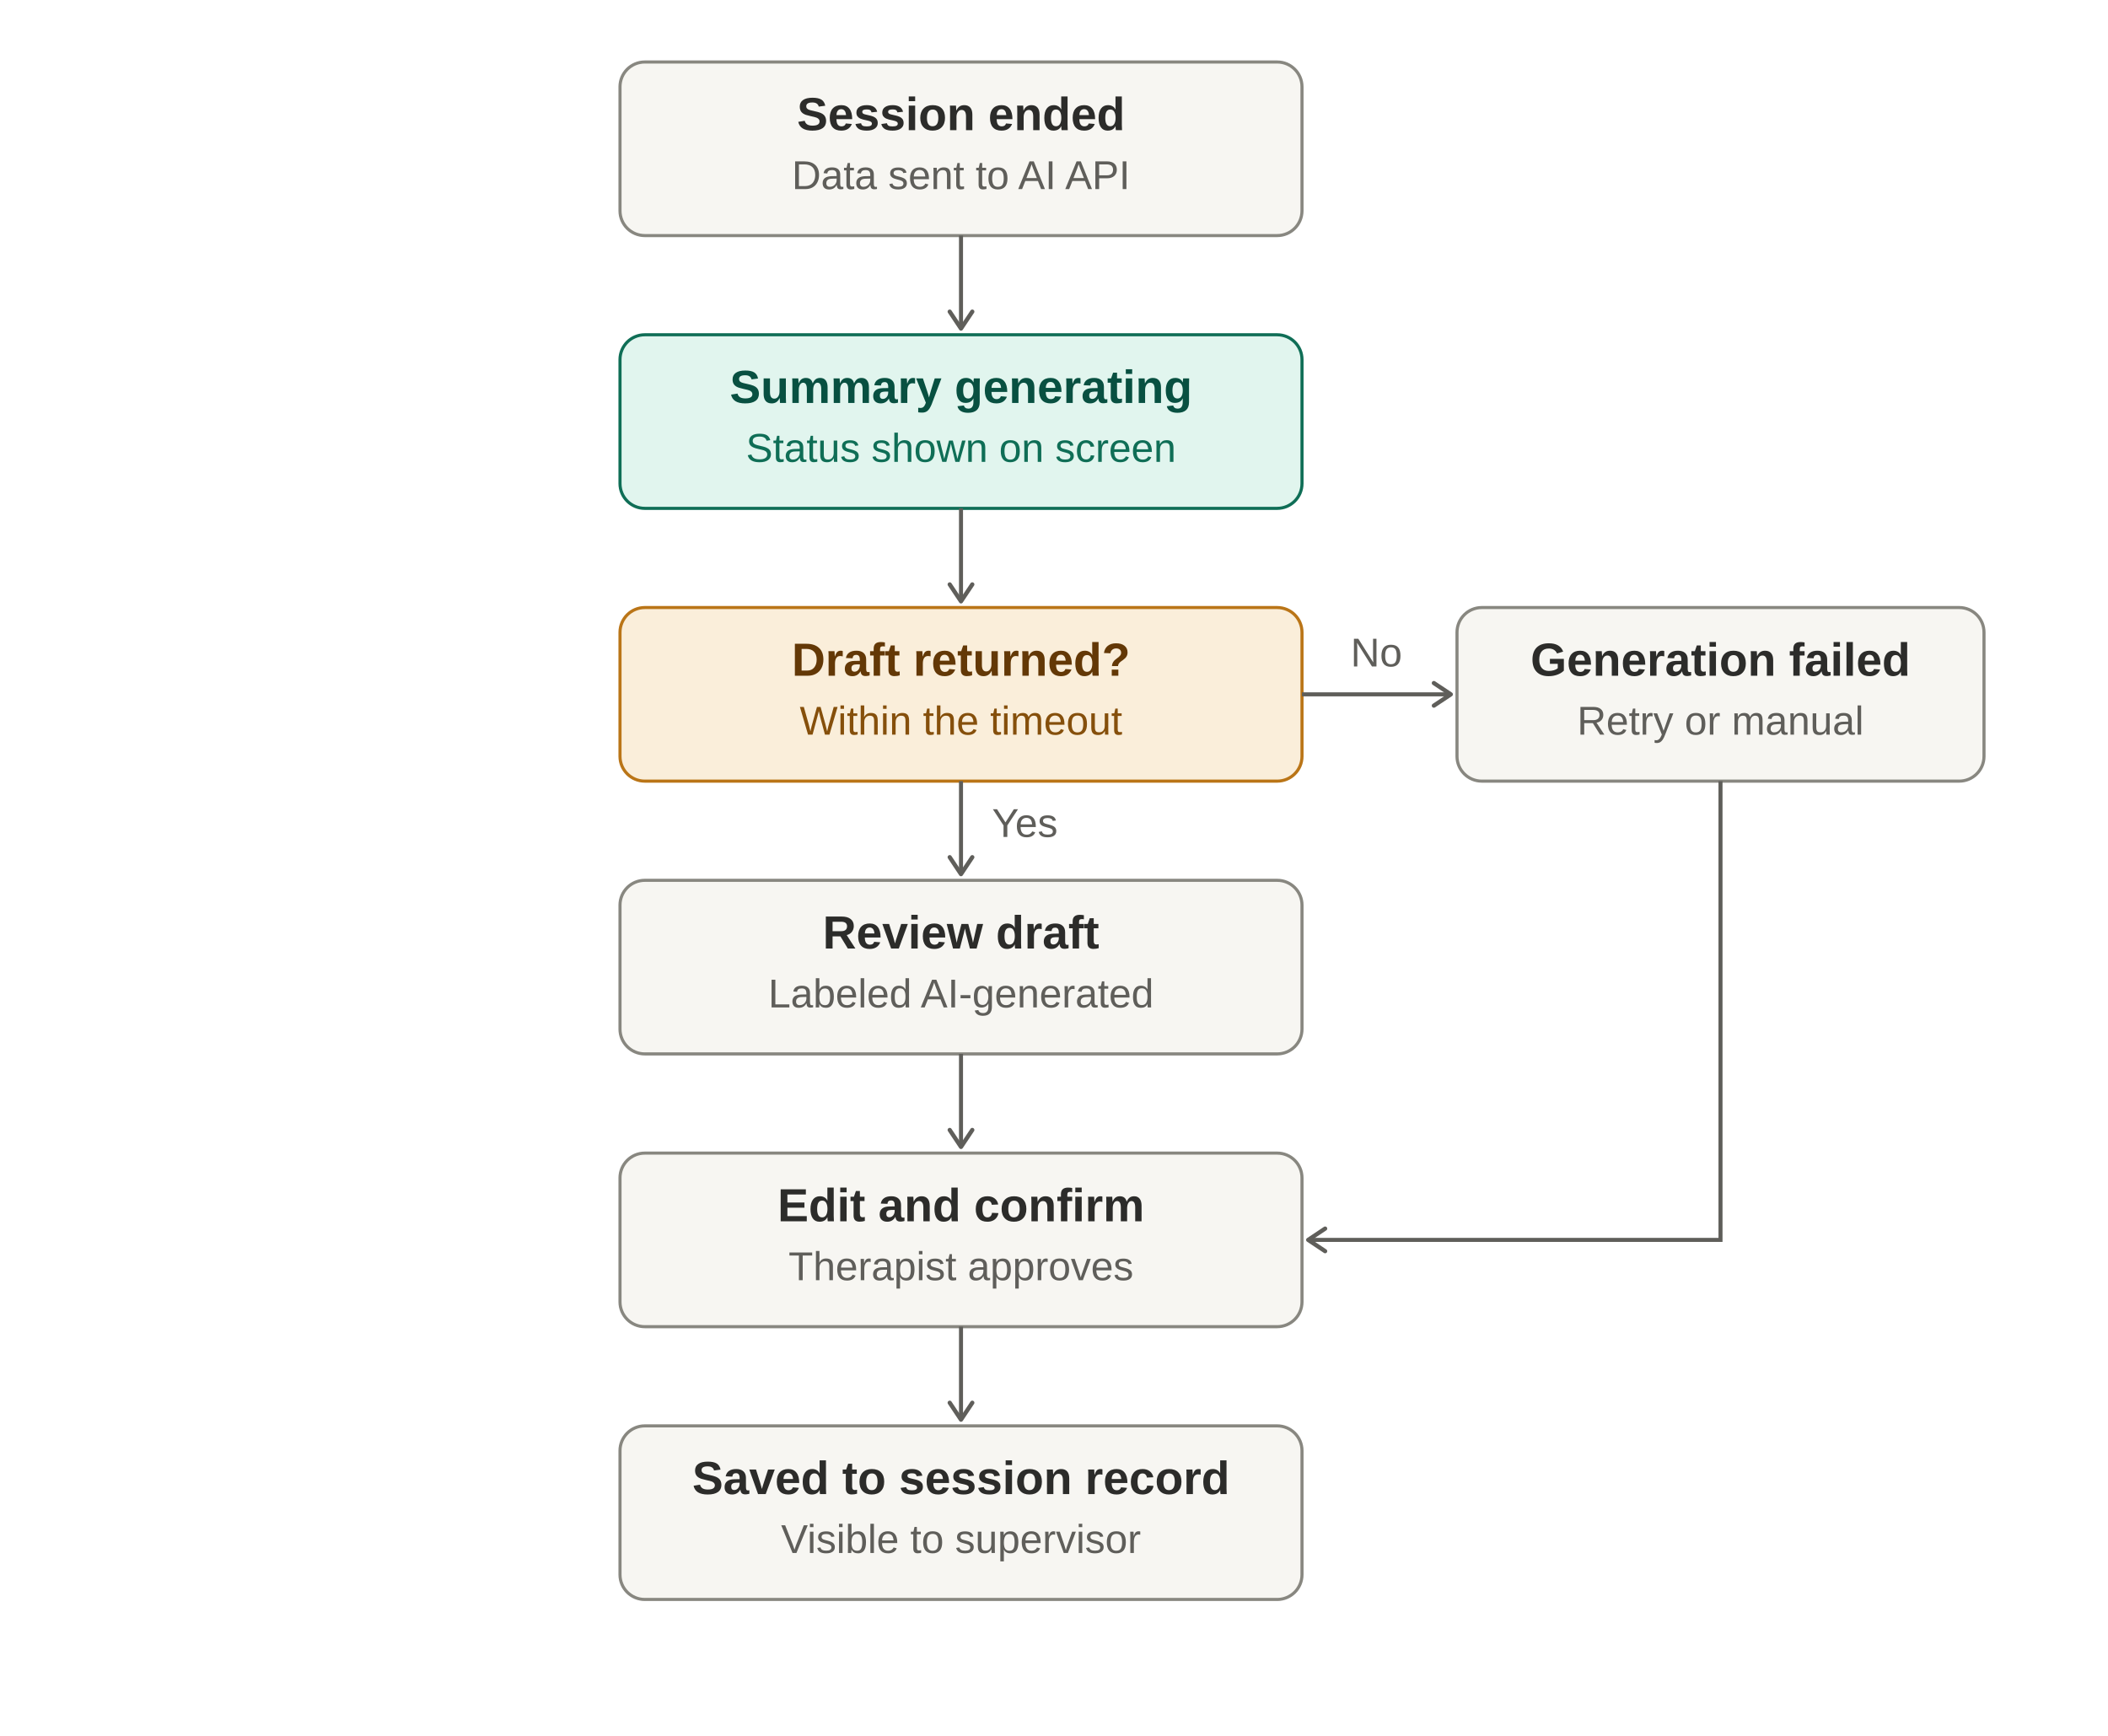
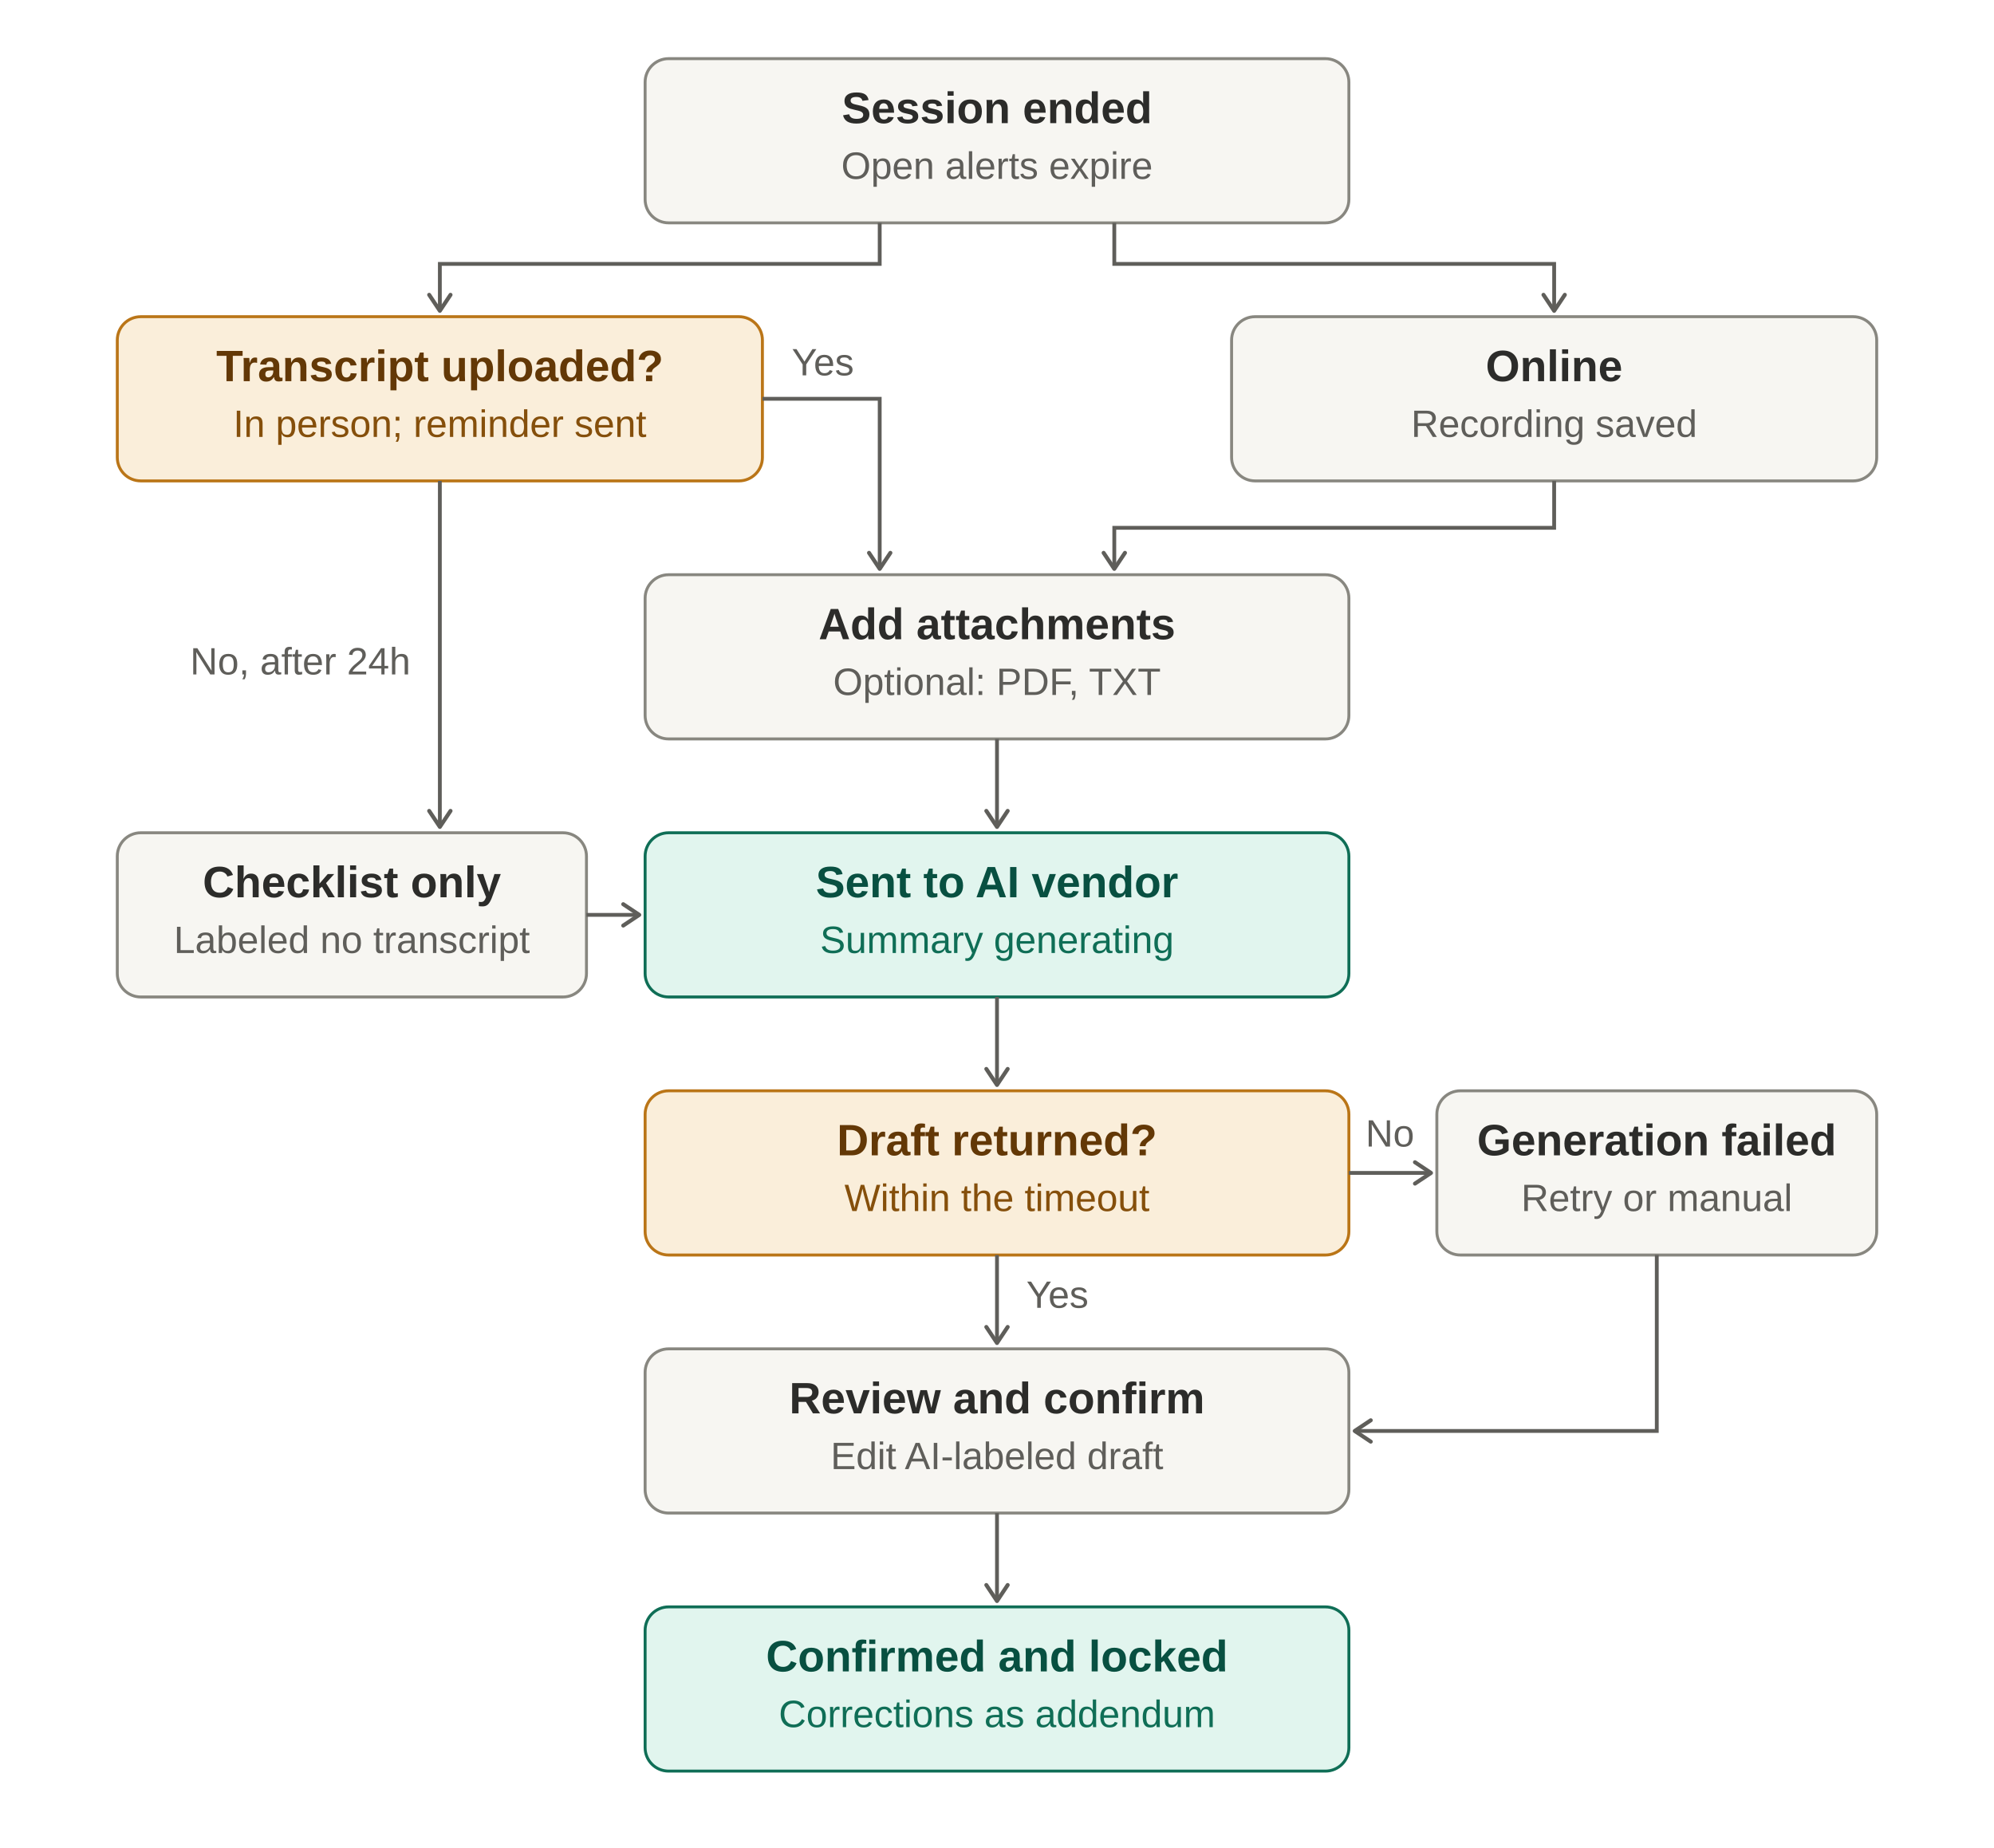
- <svg xmlns="http://www.w3.org/2000/svg" width="680" height="560" viewBox="0 0 680 560">
+ <svg xmlns="http://www.w3.org/2000/svg" width="680" height="630" viewBox="0 0 680 630">
  <defs>
    <marker id="a" viewBox="0 0 10 10" refX="8" refY="5" markerWidth="7" markerHeight="7" orient="auto-start-reverse">
      <path d="M2 1L8 5L2 9" fill="none" stroke="#5F5E5A" stroke-width="1.5" stroke-linecap="round" stroke-linejoin="round" />
    </marker>
  </defs>
-   <rect x="200" y="20" width="220" height="56" rx="8" fill="#F7F6F2" stroke="#888780" stroke-width="1" />
-   <text x="310.0" y="42" text-anchor="middle" font-family="Calibri, Carlito, Arial, sans-serif" font-size="15" font-weight="700" fill="#2C2C2A">Session ended</text>
-   <text x="310.0" y="61" text-anchor="middle" font-family="Calibri, Carlito, Arial, sans-serif" font-size="13" fill="#5F5E5A">Data sent to AI API</text>
-   <line x1="310" y1="76" x2="310" y2="106" stroke="#5F5E5A" stroke-width="1.3" marker-end="url(#a)" />
-   <rect x="200" y="108" width="220" height="56" rx="8" fill="#E1F5EE" stroke="#0F6E56" stroke-width="1" />
-   <text x="310.0" y="130" text-anchor="middle" font-family="Calibri, Carlito, Arial, sans-serif" font-size="15" font-weight="700" fill="#085041">Summary generating</text>
-   <text x="310.0" y="149" text-anchor="middle" font-family="Calibri, Carlito, Arial, sans-serif" font-size="13" fill="#0F6E56">Status shown on screen</text>
-   <line x1="310" y1="164" x2="310" y2="194" stroke="#5F5E5A" stroke-width="1.3" marker-end="url(#a)" />
-   <rect x="200" y="196" width="220" height="56" rx="8" fill="#FAEEDA" stroke="#BA7517" stroke-width="1" />
-   <text x="310.0" y="218" text-anchor="middle" font-family="Calibri, Carlito, Arial, sans-serif" font-size="15" font-weight="700" fill="#633806">Draft returned?</text>
-   <text x="310.0" y="237" text-anchor="middle" font-family="Calibri, Carlito, Arial, sans-serif" font-size="13" fill="#854F0B">Within the timeout</text>
-   <line x1="420" y1="224" x2="468" y2="224" stroke="#5F5E5A" stroke-width="1.3" marker-end="url(#a)" />
-   <text x="444" y="215" text-anchor="middle" font-family="Calibri, Carlito, Arial, sans-serif" font-size="13" fill="#5F5E5A">No</text>
-   <rect x="470" y="196" width="170" height="56" rx="8" fill="#F7F6F2" stroke="#888780" stroke-width="1" />
-   <text x="555.0" y="218" text-anchor="middle" font-family="Calibri, Carlito, Arial, sans-serif" font-size="15" font-weight="700" fill="#2C2C2A">Generation failed</text>
-   <text x="555.0" y="237" text-anchor="middle" font-family="Calibri, Carlito, Arial, sans-serif" font-size="13" fill="#5F5E5A">Retry or manual</text>
-   <line x1="310" y1="252" x2="310" y2="282" stroke="#5F5E5A" stroke-width="1.3" marker-end="url(#a)" />
-   <text x="320" y="270" text-anchor="start" font-family="Calibri, Carlito, Arial, sans-serif" font-size="13" fill="#5F5E5A">Yes</text>
-   <rect x="200" y="284" width="220" height="56" rx="8" fill="#F7F6F2" stroke="#888780" stroke-width="1" />
-   <text x="310.0" y="306" text-anchor="middle" font-family="Calibri, Carlito, Arial, sans-serif" font-size="15" font-weight="700" fill="#2C2C2A">Review draft</text>
-   <text x="310.0" y="325" text-anchor="middle" font-family="Calibri, Carlito, Arial, sans-serif" font-size="13" fill="#5F5E5A">Labeled AI-generated</text>
-   <line x1="310" y1="340" x2="310" y2="370" stroke="#5F5E5A" stroke-width="1.3" marker-end="url(#a)" />
-   <path d="M555 252 L555 400 L422 400" fill="none" stroke="#5F5E5A" stroke-width="1.3" marker-end="url(#a)" />
-   <rect x="200" y="372" width="220" height="56" rx="8" fill="#F7F6F2" stroke="#888780" stroke-width="1" />
-   <text x="310.0" y="394" text-anchor="middle" font-family="Calibri, Carlito, Arial, sans-serif" font-size="15" font-weight="700" fill="#2C2C2A">Edit and confirm</text>
-   <text x="310.0" y="413" text-anchor="middle" font-family="Calibri, Carlito, Arial, sans-serif" font-size="13" fill="#5F5E5A">Therapist approves</text>
-   <line x1="310" y1="428" x2="310" y2="458" stroke="#5F5E5A" stroke-width="1.3" marker-end="url(#a)" />
-   <rect x="200" y="460" width="220" height="56" rx="8" fill="#F7F6F2" stroke="#888780" stroke-width="1" />
-   <text x="310.0" y="482" text-anchor="middle" font-family="Calibri, Carlito, Arial, sans-serif" font-size="15" font-weight="700" fill="#2C2C2A">Saved to session record</text>
-   <text x="310.0" y="501" text-anchor="middle" font-family="Calibri, Carlito, Arial, sans-serif" font-size="13" fill="#5F5E5A">Visible to supervisor</text>
+   <rect x="220" y="20" width="240" height="56" rx="8" fill="#F7F6F2" stroke="#888780" stroke-width="1" />
+   <text x="340.0" y="42" text-anchor="middle" font-family="Calibri, Carlito, Arial, sans-serif" font-size="15" font-weight="700" fill="#2C2C2A">Session ended</text>
+   <text x="340.0" y="61" text-anchor="middle" font-family="Calibri, Carlito, Arial, sans-serif" font-size="13" fill="#5F5E5A">Open alerts expire</text>
+   <path d="M300 76 L300 90 L150 90 L150 106" fill="none" stroke="#5F5E5A" stroke-width="1.3" marker-end="url(#a)" />
+   <path d="M380 76 L380 90 L530 90 L530 106" fill="none" stroke="#5F5E5A" stroke-width="1.3" marker-end="url(#a)" />
+   <rect x="40" y="108" width="220" height="56" rx="8" fill="#FAEEDA" stroke="#BA7517" stroke-width="1" />
+   <text x="150.0" y="130" text-anchor="middle" font-family="Calibri, Carlito, Arial, sans-serif" font-size="15" font-weight="700" fill="#633806">Transcript uploaded?</text>
+   <text x="150.0" y="149" text-anchor="middle" font-family="Calibri, Carlito, Arial, sans-serif" font-size="13" fill="#854F0B">In person; reminder sent</text>
+   <rect x="420" y="108" width="220" height="56" rx="8" fill="#F7F6F2" stroke="#888780" stroke-width="1" />
+   <text x="530.0" y="130" text-anchor="middle" font-family="Calibri, Carlito, Arial, sans-serif" font-size="15" font-weight="700" fill="#2C2C2A">Online</text>
+   <text x="530.0" y="149" text-anchor="middle" font-family="Calibri, Carlito, Arial, sans-serif" font-size="13" fill="#5F5E5A">Recording saved</text>
+   <path d="M260 136 L300 136 L300 194" fill="none" stroke="#5F5E5A" stroke-width="1.3" marker-end="url(#a)" />
+   <text x="270" y="128" text-anchor="start" font-family="Calibri, Carlito, Arial, sans-serif" font-size="13" fill="#5F5E5A">Yes</text>
+   <path d="M530 164 L530 180 L380 180 L380 194" fill="none" stroke="#5F5E5A" stroke-width="1.3" marker-end="url(#a)" />
+   <line x1="150" y1="164" x2="150" y2="282" stroke="#5F5E5A" stroke-width="1.3" marker-end="url(#a)" />
+   <text x="140" y="230" text-anchor="end" font-family="Calibri, Carlito, Arial, sans-serif" font-size="13" fill="#5F5E5A">No, after 24h</text>
+   <rect x="220" y="196" width="240" height="56" rx="8" fill="#F7F6F2" stroke="#888780" stroke-width="1" />
+   <text x="340.0" y="218" text-anchor="middle" font-family="Calibri, Carlito, Arial, sans-serif" font-size="15" font-weight="700" fill="#2C2C2A">Add attachments</text>
+   <text x="340.0" y="237" text-anchor="middle" font-family="Calibri, Carlito, Arial, sans-serif" font-size="13" fill="#5F5E5A">Optional: PDF, TXT</text>
+   <line x1="340" y1="252" x2="340" y2="282" stroke="#5F5E5A" stroke-width="1.3" marker-end="url(#a)" />
+   <rect x="40" y="284" width="160" height="56" rx="8" fill="#F7F6F2" stroke="#888780" stroke-width="1" />
+   <text x="120.0" y="306" text-anchor="middle" font-family="Calibri, Carlito, Arial, sans-serif" font-size="15" font-weight="700" fill="#2C2C2A">Checklist only</text>
+   <text x="120.0" y="325" text-anchor="middle" font-family="Calibri, Carlito, Arial, sans-serif" font-size="13" fill="#5F5E5A">Labeled no transcript</text>
+   <line x1="200" y1="312" x2="218" y2="312" stroke="#5F5E5A" stroke-width="1.3" marker-end="url(#a)" />
+   <rect x="220" y="284" width="240" height="56" rx="8" fill="#E1F5EE" stroke="#0F6E56" stroke-width="1" />
+   <text x="340.0" y="306" text-anchor="middle" font-family="Calibri, Carlito, Arial, sans-serif" font-size="15" font-weight="700" fill="#085041">Sent to AI vendor</text>
+   <text x="340.0" y="325" text-anchor="middle" font-family="Calibri, Carlito, Arial, sans-serif" font-size="13" fill="#0F6E56">Summary generating</text>
+   <line x1="340" y1="340" x2="340" y2="370" stroke="#5F5E5A" stroke-width="1.3" marker-end="url(#a)" />
+   <rect x="220" y="372" width="240" height="56" rx="8" fill="#FAEEDA" stroke="#BA7517" stroke-width="1" />
+   <text x="340.0" y="394" text-anchor="middle" font-family="Calibri, Carlito, Arial, sans-serif" font-size="15" font-weight="700" fill="#633806">Draft returned?</text>
+   <text x="340.0" y="413" text-anchor="middle" font-family="Calibri, Carlito, Arial, sans-serif" font-size="13" fill="#854F0B">Within the timeout</text>
+   <line x1="460" y1="400" x2="488" y2="400" stroke="#5F5E5A" stroke-width="1.3" marker-end="url(#a)" />
+   <text x="474" y="391" text-anchor="middle" font-family="Calibri, Carlito, Arial, sans-serif" font-size="13" fill="#5F5E5A">No</text>
+   <rect x="490" y="372" width="150" height="56" rx="8" fill="#F7F6F2" stroke="#888780" stroke-width="1" />
+   <text x="565.0" y="394" text-anchor="middle" font-family="Calibri, Carlito, Arial, sans-serif" font-size="15" font-weight="700" fill="#2C2C2A">Generation failed</text>
+   <text x="565.0" y="413" text-anchor="middle" font-family="Calibri, Carlito, Arial, sans-serif" font-size="13" fill="#5F5E5A">Retry or manual</text>
+   <path d="M565 428 L565 488 L462 488" fill="none" stroke="#5F5E5A" stroke-width="1.3" marker-end="url(#a)" />
+   <line x1="340" y1="428" x2="340" y2="458" stroke="#5F5E5A" stroke-width="1.3" marker-end="url(#a)" />
+   <text x="350" y="446" text-anchor="start" font-family="Calibri, Carlito, Arial, sans-serif" font-size="13" fill="#5F5E5A">Yes</text>
+   <rect x="220" y="460" width="240" height="56" rx="8" fill="#F7F6F2" stroke="#888780" stroke-width="1" />
+   <text x="340.0" y="482" text-anchor="middle" font-family="Calibri, Carlito, Arial, sans-serif" font-size="15" font-weight="700" fill="#2C2C2A">Review and confirm</text>
+   <text x="340.0" y="501" text-anchor="middle" font-family="Calibri, Carlito, Arial, sans-serif" font-size="13" fill="#5F5E5A">Edit AI-labeled draft</text>
+   <line x1="340" y1="516" x2="340" y2="546" stroke="#5F5E5A" stroke-width="1.3" marker-end="url(#a)" />
+   <rect x="220" y="548" width="240" height="56" rx="8" fill="#E1F5EE" stroke="#0F6E56" stroke-width="1" />
+   <text x="340.0" y="570" text-anchor="middle" font-family="Calibri, Carlito, Arial, sans-serif" font-size="15" font-weight="700" fill="#085041">Confirmed and locked</text>
+   <text x="340.0" y="589" text-anchor="middle" font-family="Calibri, Carlito, Arial, sans-serif" font-size="13" fill="#0F6E56">Corrections as addendum</text>
</svg>
